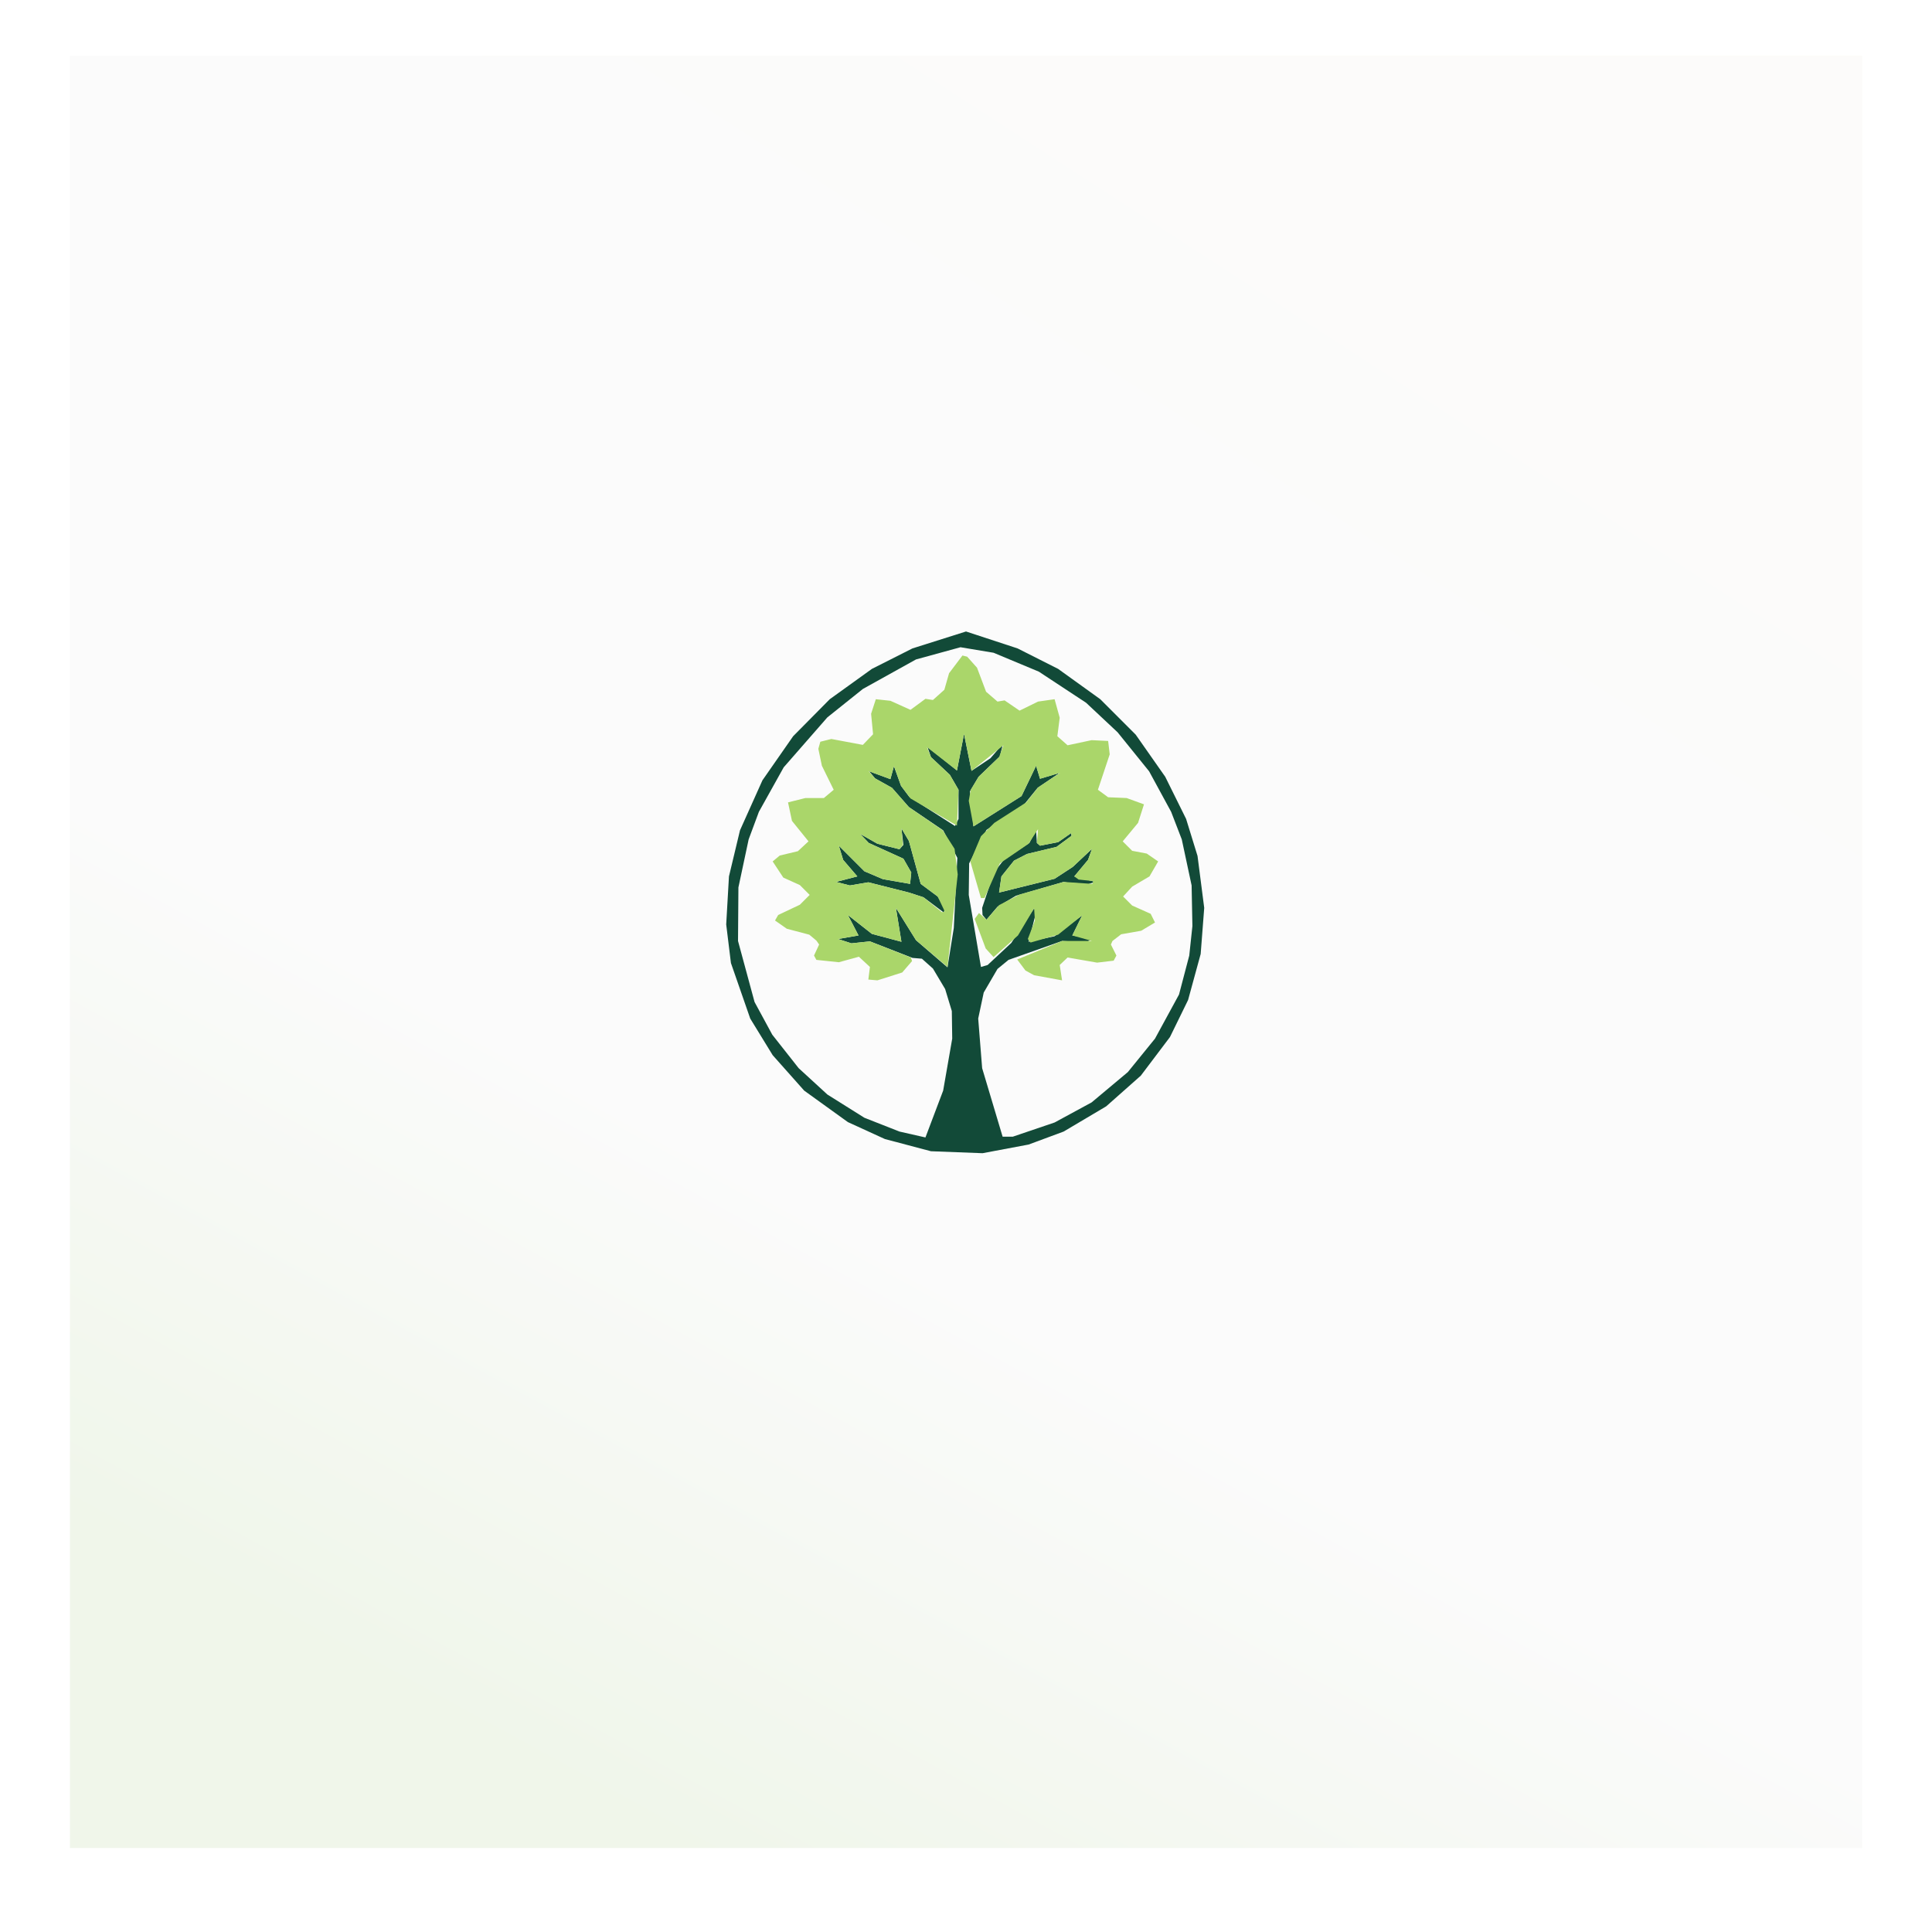
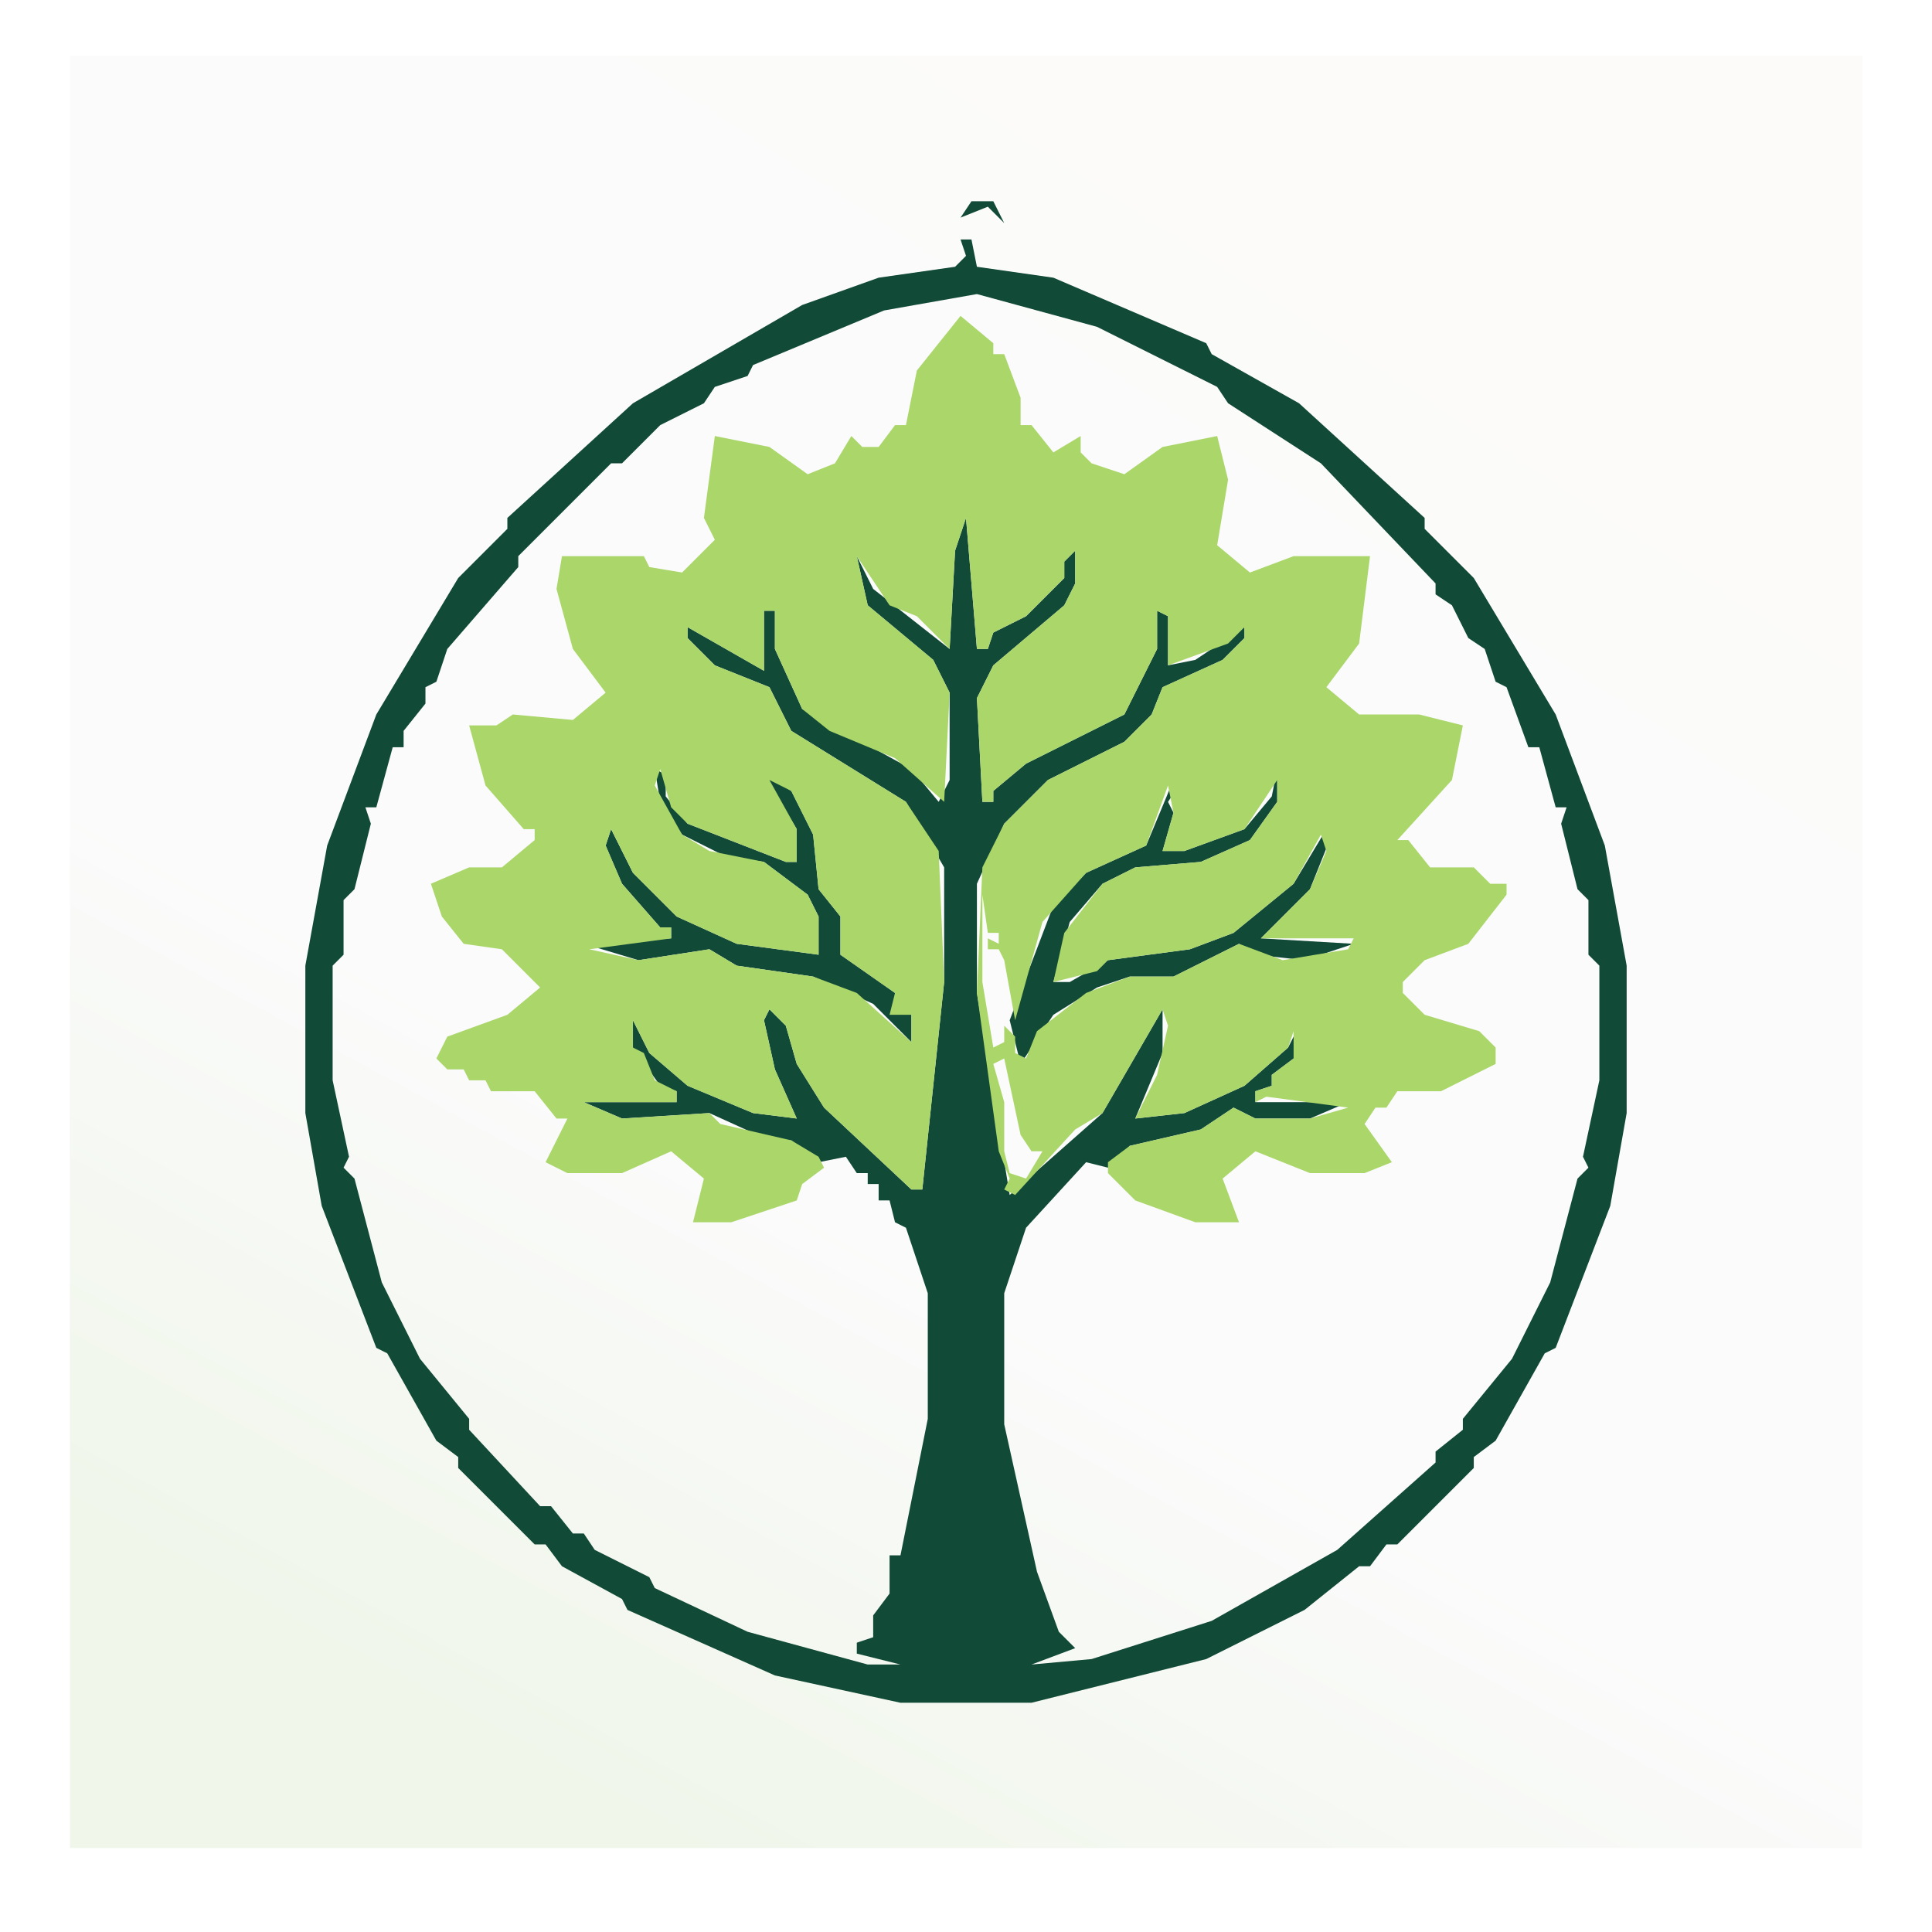
<svg xmlns="http://www.w3.org/2000/svg" width="1104" height="1104" viewBox="0 0 1104 1104" fill="none">
  <rect width="1024" height="1024" transform="translate(40 32)" fill="#FBFBFB" />
  <rect width="1024" height="1024" transform="translate(40 32)" fill="url(#seed-bg-a)" fill-opacity="0.4" />
  <rect width="1024" height="1024" transform="translate(40 32)" fill="url(#seed-bg-b)" fill-opacity="0.8" />
-   <g transform="translate(552 544) scale(22.5) translate(-12 -12)">
-     <path d="M12.42 17.11L11.11 17.06L9.94 16.75L9.00 16.32L7.89 15.52L7.09 14.62L6.52 13.69L6.03 12.28L5.91 11.30L5.98 10.08L6.26 8.91L6.83 7.64L7.61 6.52L8.54 5.58L9.61 4.81L10.64 4.29L12.00 3.86L13.31 4.29L14.34 4.81L15.41 5.58L16.31 6.48L17.06 7.55L17.59 8.62L17.88 9.56L18.05 10.88L17.96 12.05L17.64 13.22L17.18 14.16L16.44 15.14L15.56 15.92L14.48 16.56L13.59 16.89ZM13.19 16.69L14.25 16.33L15.19 15.82L16.11 15.05L16.80 14.20L17.41 13.08L17.67 12.09L17.75 11.34L17.73 10.31L17.48 9.14L17.21 8.44L16.65 7.41L15.85 6.42L15.05 5.67L13.85 4.88L12.70 4.40L11.86 4.26L10.73 4.57L9.38 5.32L8.48 6.04L7.37 7.31L6.74 8.44L6.48 9.14L6.22 10.36L6.21 11.72L6.63 13.27L7.08 14.10L7.75 14.95L8.48 15.62L9.42 16.21L10.31 16.56L10.97 16.71L11.42 15.52L11.65 14.20L11.64 13.50L11.47 12.94L11.16 12.42L10.88 12.17L10.64 12.15L9.56 11.73L9.09 11.78L8.75 11.67L9.27 11.58L9.00 11.06L9.61 11.54L10.36 11.74L10.22 10.88L10.73 11.70L11.53 12.39L11.69 11.39L11.78 9.61L11.42 8.91L10.55 8.32L10.12 7.83L9.69 7.59L9.54 7.41L10.08 7.61L10.17 7.28L10.35 7.78L10.56 8.06L11.72 8.80L11.81 8.62L11.81 7.88L11.59 7.50L11.11 7.05L11.02 6.79L11.77 7.39L11.95 6.46L12.14 7.40L12.62 7.08L12.94 6.71L12.86 7.03L12.32 7.55L12.10 7.92L12.19 8.81L13.41 8.04L13.78 7.27L13.88 7.60L14.38 7.45L13.82 7.83L13.48 8.25L12.52 8.90L12.08 9.75L12.07 10.55L12.38 12.38L12.55 12.33L13.15 11.77L13.73 10.89L13.78 10.99L13.59 11.74L14.25 11.60L14.95 11.07L14.70 11.58L15.21 11.67L15.05 11.75L14.44 11.72L13.08 12.20L12.80 12.43L12.45 13.03L12.31 13.69L12.41 14.95L12.93 16.69ZM11.44 11.00L10.92 10.61L10.55 10.49L9.52 10.23L9.05 10.31L8.70 10.22L9.24 10.08L8.88 9.66L8.77 9.30L9.42 9.95L9.89 10.15L10.58 10.27L10.61 9.98L10.41 9.63L9.53 9.23L9.31 9.00L9.75 9.25L10.31 9.39L10.41 9.28L10.36 8.86L10.55 9.18L10.85 10.27L11.28 10.59L11.46 10.88ZM12.52 11.18L12.42 11.06L12.41 10.88L12.71 9.98L12.96 9.66L13.61 9.23L13.78 8.90L13.80 9.23L13.88 9.30L14.34 9.21L14.67 8.98L14.68 9.05L14.30 9.33L13.55 9.51L13.22 9.68L12.90 10.08L12.84 10.49L14.25 10.14L14.71 9.84L15.20 9.38L15.10 9.66L14.75 10.08L15.28 10.22L15.00 10.31L14.48 10.22L13.27 10.57L12.80 10.85Z" fill="#124A38" fill-rule="evenodd" />
-     <path d="M14.44 12.72L13.73 12.59L13.51 12.47L13.30 12.19L14.44 11.72L15.20 11.72L14.70 11.58L14.95 11.07L14.34 11.56L13.64 11.76L13.57 11.67L13.75 11.20L13.73 10.89L13.32 11.58L12.70 12.13L12.50 11.91L12.22 11.16L12.33 11.01L12.52 11.18L12.84 10.81L13.36 10.54L14.48 10.22L15.21 10.27L15.23 10.20L14.86 10.16L14.75 10.08L15.10 9.66L15.20 9.38L14.71 9.84L14.25 10.14L12.84 10.49L12.90 10.08L13.22 9.68L13.55 9.51L14.30 9.33L14.68 9.05L14.67 8.98L14.34 9.21L13.88 9.30L13.80 9.23L13.83 8.88L13.59 9.25L12.86 9.75L12.47 10.63L12.38 10.63L12.11 9.70L12.38 9.06L12.72 8.72L13.53 8.20L13.83 7.82L14.39 7.45L13.88 7.60L13.78 7.27L13.41 8.04L12.19 8.81L12.07 8.16L12.12 7.88L12.32 7.55L12.84 7.05L12.95 6.75L12.14 7.40L11.95 6.46L11.77 7.39L11.01 6.80L11.11 7.05L11.59 7.50L11.81 7.88L11.77 8.79L10.59 8.10L10.35 7.78L10.17 7.28L10.08 7.61L9.53 7.41L9.69 7.59L10.12 7.83L10.55 8.32L11.41 8.91L11.71 9.38L11.79 10.03L11.53 12.38L10.73 11.70L10.22 10.88L10.36 11.74L9.61 11.54L9.00 11.06L9.27 11.58L8.75 11.67L9.09 11.78L9.56 11.73L10.60 12.14L10.63 12.23L10.38 12.52L9.75 12.72L9.52 12.70L9.56 12.38L9.28 12.12L8.77 12.26L8.20 12.20L8.14 12.09L8.27 11.81L8.20 11.71L8.02 11.56L7.45 11.41L7.15 11.20L7.23 11.06L7.78 10.80L8.03 10.55L7.78 10.30L7.36 10.11L7.09 9.70L7.27 9.55L7.73 9.44L8.00 9.19L7.58 8.67L7.48 8.20L7.92 8.09L8.39 8.09L8.64 7.88L8.34 7.27L8.25 6.84L8.30 6.66L8.58 6.59L9.38 6.74L9.64 6.47L9.59 5.95L9.71 5.58L10.08 5.62L10.59 5.85L10.97 5.57L11.16 5.60L11.45 5.34L11.57 4.92L11.91 4.47L12.03 4.50L12.28 4.78L12.51 5.39L12.80 5.64L12.98 5.61L13.36 5.87L13.83 5.64L14.25 5.58L14.38 6.05L14.32 6.52L14.58 6.75L15.19 6.62L15.61 6.64L15.65 6.98L15.35 7.88L15.61 8.07L16.08 8.09L16.52 8.25L16.37 8.72L15.98 9.19L16.22 9.43L16.59 9.50L16.88 9.70L16.66 10.08L16.22 10.34L15.99 10.59L16.22 10.82L16.69 11.03L16.80 11.25L16.45 11.46L15.94 11.55L15.72 11.72L15.68 11.81L15.82 12.09L15.75 12.22L15.33 12.27L14.58 12.14L14.38 12.33ZM11.46 10.97L11.28 10.59L10.85 10.27L10.55 9.18L10.36 8.86L10.40 9.28L10.31 9.39L9.75 9.25L9.31 9.00L9.53 9.23L10.41 9.63L10.61 9.98L10.58 10.27L9.89 10.15L9.42 9.95L8.77 9.30L8.88 9.66L9.24 10.08L8.70 10.22L9.05 10.31L9.52 10.23L10.55 10.49L10.92 10.61L11.39 10.99Z" fill="#AAD66A" fill-rule="evenodd" />
+   <g transform="translate(552 544) scale(39) translate(-12 -12)">
+     <path d="M12.08 1L12.4 1L12.56 1.32L12.32 1.08L11.92 1.24ZM11.92 1.56L12.08 1.56L12.16 1.96L13.28 2.12L15.52 3.08L15.6 3.24L16.88 3.96L18.72 5.64L18.72 5.8L19.44 6.52L20.64 8.52L21.36 10.44L21.68 12.2L21.68 14.36L21.44 15.72L20.64 17.8L20.48 17.88L19.76 19.16L19.44 19.4L19.44 19.56L18.32 20.68L18.16 20.68L17.92 21L17.76 21L16.96 21.64L15.52 22.36L12.96 23L11.04 23L9.2 22.6L7.04 21.64L6.96 21.48L6.08 21L5.84 20.68L5.68 20.68L4.56 19.56L4.56 19.4L4.24 19.16L3.52 17.88L3.36 17.8L2.56 15.72L2.32 14.36L2.32 12.2L2.64 10.44L3.36 8.52L4.56 6.52L5.28 5.8L5.28 5.64L7.12 3.96L9.6 2.52L10.72 2.12L11.84 1.96L12 1.8ZM12.16 2.36L10.8 2.6L8.88 3.4L8.8 3.56L8.32 3.72L8.16 3.96L7.52 4.28L6.96 4.84L6.8 4.84L5.44 6.2L5.44 6.36L4.4 7.56L4.24 8.04L4.08 8.12L4.08 8.36L3.76 8.76L3.76 9L3.6 9L3.36 9.88L3.2 9.88L3.28 10.12L3.04 11.08L2.88 11.24L2.88 12.04L2.72 12.2L2.72 13.88L2.96 15L2.88 15.16L3.04 15.32L3.44 16.84L4 17.96L4.72 18.84L4.72 19L5.76 20.12L5.92 20.12L6.24 20.52L6.4 20.52L6.56 20.76L7.36 21.16L7.44 21.32L8.8 21.96L10.56 22.44L11.04 22.44L10.4 22.28L10.4 22.12L10.64 22.04L10.64 21.72L10.88 21.4L10.88 20.84L11.04 20.84L11.44 18.84L11.44 17L11.12 16.04L10.96 15.96L10.88 15.64L10.72 15.64L10.72 15.4L10.56 15.4L10.56 15.24L10.4 15.24L10.24 15L9.84 15.08L9.44 14.76L9.12 14.76L8.24 14.36L6.96 14.44L6.4 14.2L7.76 14.2L7.76 14.04L7.52 13.96L7.12 13.4L7.12 13L7.36 13.48L7.92 13.96L8.88 14.36L9.52 14.44L9.2 13.72L9.04 13L9.12 12.84L9.36 13.08L9.52 13.64L9.92 14.28L11.2 15.48L11.36 15.48L11.68 12.44L11.68 10.76L11.12 9.8L9.44 8.76L9.12 8.12L8.32 7.8L7.92 7.4L7.92 7.24L9.04 7.88L9.04 7L9.2 7L9.2 7.56L9.6 8.44L11.2 9.32L11.6 9.8L11.76 9.48L11.76 8.2L11.52 7.72L10.56 6.92L10.4 6.2L10.64 6.68L11.76 7.56L11.84 6.12L12 5.64L12.16 7.56L12.32 7.56L12.4 7.32L12.88 7.08L13.44 6.52L13.44 6.28L13.6 6.12L13.6 6.6L13.44 6.92L12.4 7.8L12.16 8.28L12.24 9.8L12.4 9.8L12.4 9.64L12.88 9.24L14.32 8.52L14.8 7.56L14.8 7L14.96 7.08L14.96 7.8L15.36 7.72L16.08 7.24L16.08 7.4L15.76 7.72L14.88 8.12L14.72 8.52L14.32 8.92L13.2 9.48L12.56 10.12L12.16 11L12.16 12.6L12.64 15.56L14 14.36L14.88 12.84L14.88 13.48L14.48 14.44L15.2 14.36L16.08 13.96L16.72 13.4L16.88 13.08L16.96 13.16L16.8 13.56L16.48 13.8L16.48 13.96L16.24 14.04L16.24 14.2L17.6 14.2L17.04 14.44L16.24 14.44L15.92 14.28L15.44 14.6L14.4 14.84L14.08 15.16L13.76 15.08L12.88 16.04L12.56 17L12.56 18.92L13.04 21.08L13.36 21.96L13.6 22.2L12.96 22.44L13.84 22.36L15.6 21.8L17.44 20.76L18.88 19.48L18.88 19.32L19.28 19L19.28 18.84L20 17.96L20.56 16.84L20.96 15.32L21.12 15.16L21.04 15L21.28 13.88L21.28 12.2L21.12 12.04L21.12 11.24L20.96 11.08L20.72 10.12L20.8 9.88L20.64 9.88L20.4 9L20.24 9L19.92 8.12L19.76 8.04L19.6 7.56L19.36 7.4L19.12 6.92L18.88 6.76L18.88 6.6L17.2 4.84L15.84 3.96L15.68 3.72L13.92 2.84ZM7.44 9.32L7.6 9.4L7.6 9.72L7.92 10.12L9.36 10.68L9.52 10.68L9.52 10.2L9.04 9.4L9.44 9.64L9.76 10.28L9.84 11.08L10.16 11.48L10.16 12.04L10.96 12.6L10.96 12.84L11.2 12.92L11.2 13.32L10.64 12.76L9.76 12.36L8.64 12.2L8.24 11.96L7.2 12.12L6.4 11.88L7.68 11.8L7.68 11.64L7.52 11.64L6.96 11L6.72 10.44L6.8 10.2L7.12 10.84L7.76 11.48L8.64 11.88L9.84 12.04L9.84 11.48L9.68 11.16L9.04 10.68L8.48 10.6L7.84 10.28L7.52 9.8ZM16.56 9.32L16.56 9.8L16.16 10.36L15.44 10.68L14.48 10.76L14 11L13.52 11.56L13.28 12.44L13.52 12.44L14.08 12.12L15.28 11.96L15.92 11.72L16.8 11L17.28 10.2L17.36 10.28L17.04 11.08L16.32 11.8L17.68 11.88L16.96 12.12L16.24 12.04L16 11.88L15.04 12.36L14.4 12.36L13.92 12.52L13.28 12.92L12.8 13.64L12.64 13L13.28 11.32L13.76 10.84L14.64 10.44L15.04 9.48L15.12 9.56L14.96 9.8L15.04 9.96L14.88 10.52L15.2 10.52L16.08 10.2L16.48 9.72Z" fill="#124A38" fill-rule="evenodd" />
+     <path d="M11.92 2.68L12.4 3.08L12.4 3.24L12.56 3.24L12.8 3.88L12.8 4.28L12.96 4.28L13.28 4.68L13.68 4.44L13.68 4.68L13.84 4.84L14.32 5L14.88 4.6L15.68 4.44L15.84 5.08L15.68 6.04L16.16 6.44L16.8 6.2L17.92 6.2L17.76 7.48L17.28 8.12L17.76 8.52L18.64 8.52L19.28 8.68L19.12 9.48L18.32 10.36L18.48 10.36L18.8 10.76L19.44 10.76L19.68 11L19.92 11L19.92 11.16L19.36 11.88L18.72 12.12L18.4 12.44L18.4 12.6L18.72 12.92L19.52 13.16L19.76 13.4L19.76 13.64L18.96 14.04L18.32 14.04L18.16 14.28L18 14.28L17.84 14.52L18.24 15.08L17.84 15.24L17.04 15.24L16.24 14.92L15.76 15.32L16 15.96L15.36 15.96L14.48 15.64L14.08 15.24L14.08 15.08L14.4 14.84L15.44 14.6L15.92 14.28L16.24 14.44L17.04 14.44L17.6 14.28L16.4 14.12L16.24 14.2L16.24 14.04L16.48 13.96L16.48 13.8L16.8 13.56L16.8 13.16L16.72 13.4L16.08 13.96L15.2 14.36L14.48 14.44L14.8 13.8L14.96 13.08L14.88 12.84L14 14.36L13.6 14.6L12.72 15.56L12.56 15.48L12.64 15.32L12.48 14.92L12.16 12.6L12.24 10.76L12.56 10.12L13.2 9.48L14.32 8.92L14.72 8.52L14.88 8.12L15.76 7.72L16.08 7.4L16.08 7.24L15.84 7.48L14.96 7.8L14.96 7.08L14.8 7L14.8 7.56L14.32 8.52L12.88 9.24L12.4 9.64L12.4 9.8L12.24 9.8L12.16 8.28L12.4 7.8L13.44 6.92L13.6 6.6L13.6 6.12L13.44 6.28L13.44 6.52L12.88 7.08L12.4 7.32L12.32 7.56L12.16 7.56L12 5.64L11.84 6.12L11.76 7.56L11.28 7.08L10.88 6.92L10.4 6.2L10.56 6.92L11.52 7.72L11.76 8.2L11.68 9.8L10.96 9.16L10 8.76L9.6 8.44L9.2 7.56L9.2 7L9.04 7L9.04 7.88L7.92 7.24L7.92 7.4L8.32 7.8L9.12 8.12L9.44 8.76L11.12 9.8L11.6 10.52L11.68 12.44L11.36 15.48L11.2 15.48L9.92 14.28L9.52 13.64L9.36 13.08L9.12 12.84L9.04 13L9.2 13.72L9.52 14.44L8.88 14.36L7.92 13.96L7.36 13.48L7.12 13L7.12 13.4L7.28 13.48L7.44 13.88L7.76 14.04L7.76 14.2L6.4 14.2L6.96 14.44L8.24 14.36L8.4 14.52L9.44 14.76L9.84 15L9.92 15.16L9.6 15.4L9.52 15.64L8.56 15.96L8 15.96L8.16 15.32L7.68 14.92L6.96 15.24L6.16 15.24L5.84 15.08L6.16 14.44L6 14.44L5.68 14.04L5.04 14.04L4.96 13.88L4.72 13.88L4.64 13.72L4.4 13.72L4.24 13.56L4.4 13.24L5.28 12.92L5.76 12.52L5.2 11.96L4.64 11.88L4.32 11.48L4.16 11L4.72 10.76L5.2 10.76L5.68 10.36L5.68 10.2L5.52 10.2L4.96 9.56L4.72 8.68L5.12 8.68L5.36 8.52L6.24 8.6L6.72 8.2L6.24 7.56L6 6.68L6.08 6.2L7.28 6.2L7.36 6.36L7.84 6.44L8.32 5.96L8.16 5.64L8.32 4.44L9.12 4.6L9.68 5L10.08 4.84L10.32 4.44L10.48 4.6L10.72 4.6L10.96 4.28L11.12 4.28L11.28 3.48ZM7.52 9.32L7.44 9.56L7.84 10.28L8.24 10.52L9.04 10.68L9.68 11.16L9.84 11.48L9.84 12.04L8.64 11.88L7.76 11.48L7.12 10.84L6.8 10.2L6.72 10.44L6.96 11L7.52 11.64L7.68 11.64L7.68 11.8L6.48 11.96L7.2 12.12L8.24 11.96L8.64 12.2L9.76 12.36L10.4 12.6L11.2 13.32L11.2 12.92L10.88 12.92L10.96 12.6L10.16 12.04L10.16 11.48L9.84 11.08L9.76 10.28L9.44 9.64L9.12 9.48L9.52 10.2L9.52 10.68L9.36 10.68L7.92 10.12L7.68 9.88ZM16.56 9.48L16.08 10.2L15.2 10.52L14.88 10.52L15.04 9.96L14.96 9.56L14.64 10.44L13.76 10.84L13.12 11.56L12.72 13L12.56 12.12L12.48 11.96L12.32 11.96L12.32 11.8L12.48 11.88L12.48 11.72L12.32 11.72L12.24 11.16L12.24 12.44L12.4 13.4L12.56 13.32L12.56 13.08L12.72 13.24L12.72 13.48L12.88 13.56L13.04 13.16L13.76 12.6L14.4 12.36L15.04 12.36L16 11.88L16.64 12.12L17.6 11.96L17.68 11.8L16.32 11.8L17.04 11.08L17.28 10.52L17.2 10.28L16.8 11L15.92 11.72L15.28 11.96L14.08 12.12L13.92 12.28L13.28 12.44L13.44 11.72L14 11L14.48 10.76L15.44 10.68L16.16 10.36L16.56 9.8ZM12.56 13.56L12.4 13.64L12.56 14.2L12.56 14.92L12.64 15.24L12.88 15.32L13.12 14.92L12.96 14.92L12.8 14.68Z" fill="#AAD66A" fill-rule="evenodd" />
  </g>
  <defs>
    <linearGradient id="seed-bg-a" x1="973.58" y1="0" x2="378.123" y2="917.86" gradientUnits="userSpaceOnUse">
      <stop offset="0.142" stop-color="#FFF7E6" />
      <stop offset="0.486" stop-color="#FBFBFB" />
    </linearGradient>
    <linearGradient id="seed-bg-b" x1="603.371" y1="445.063" x2="239.356" y2="1111.41" gradientUnits="userSpaceOnUse">
      <stop offset="0.363" stop-color="#FBFBFB" />
      <stop offset="0.83" stop-color="#EDF5E6" />
    </linearGradient>
  </defs>
</svg>
